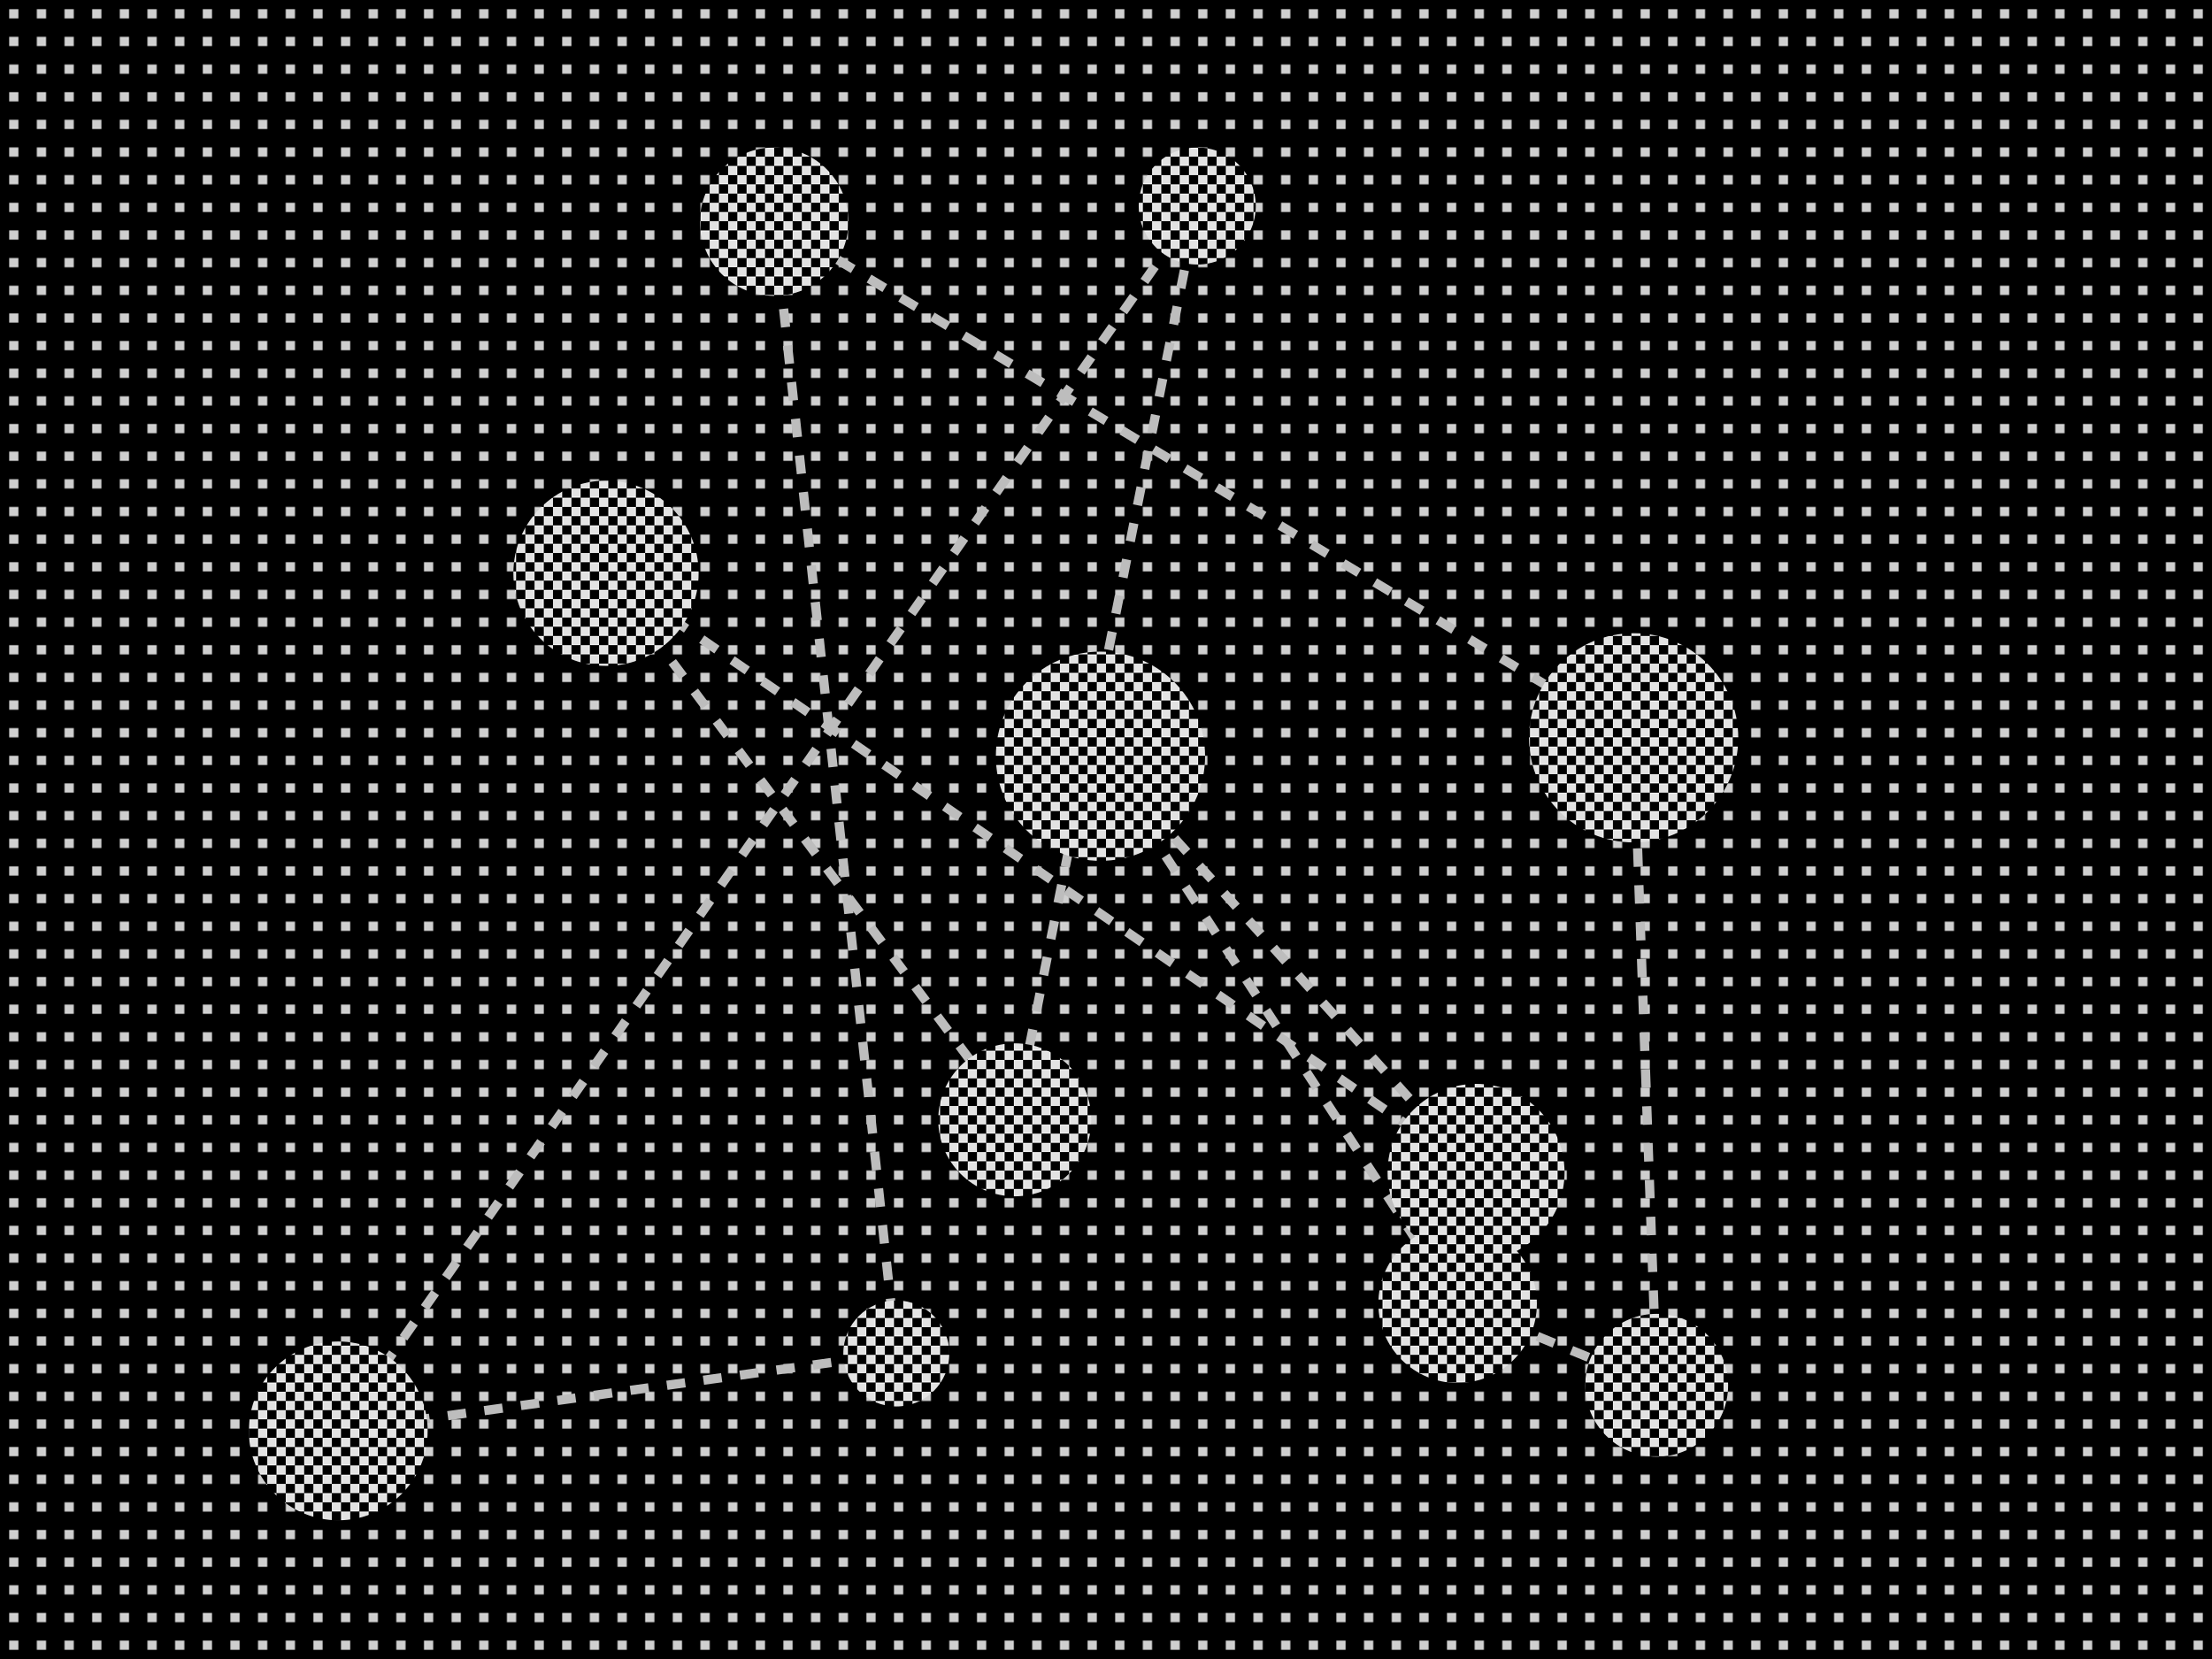
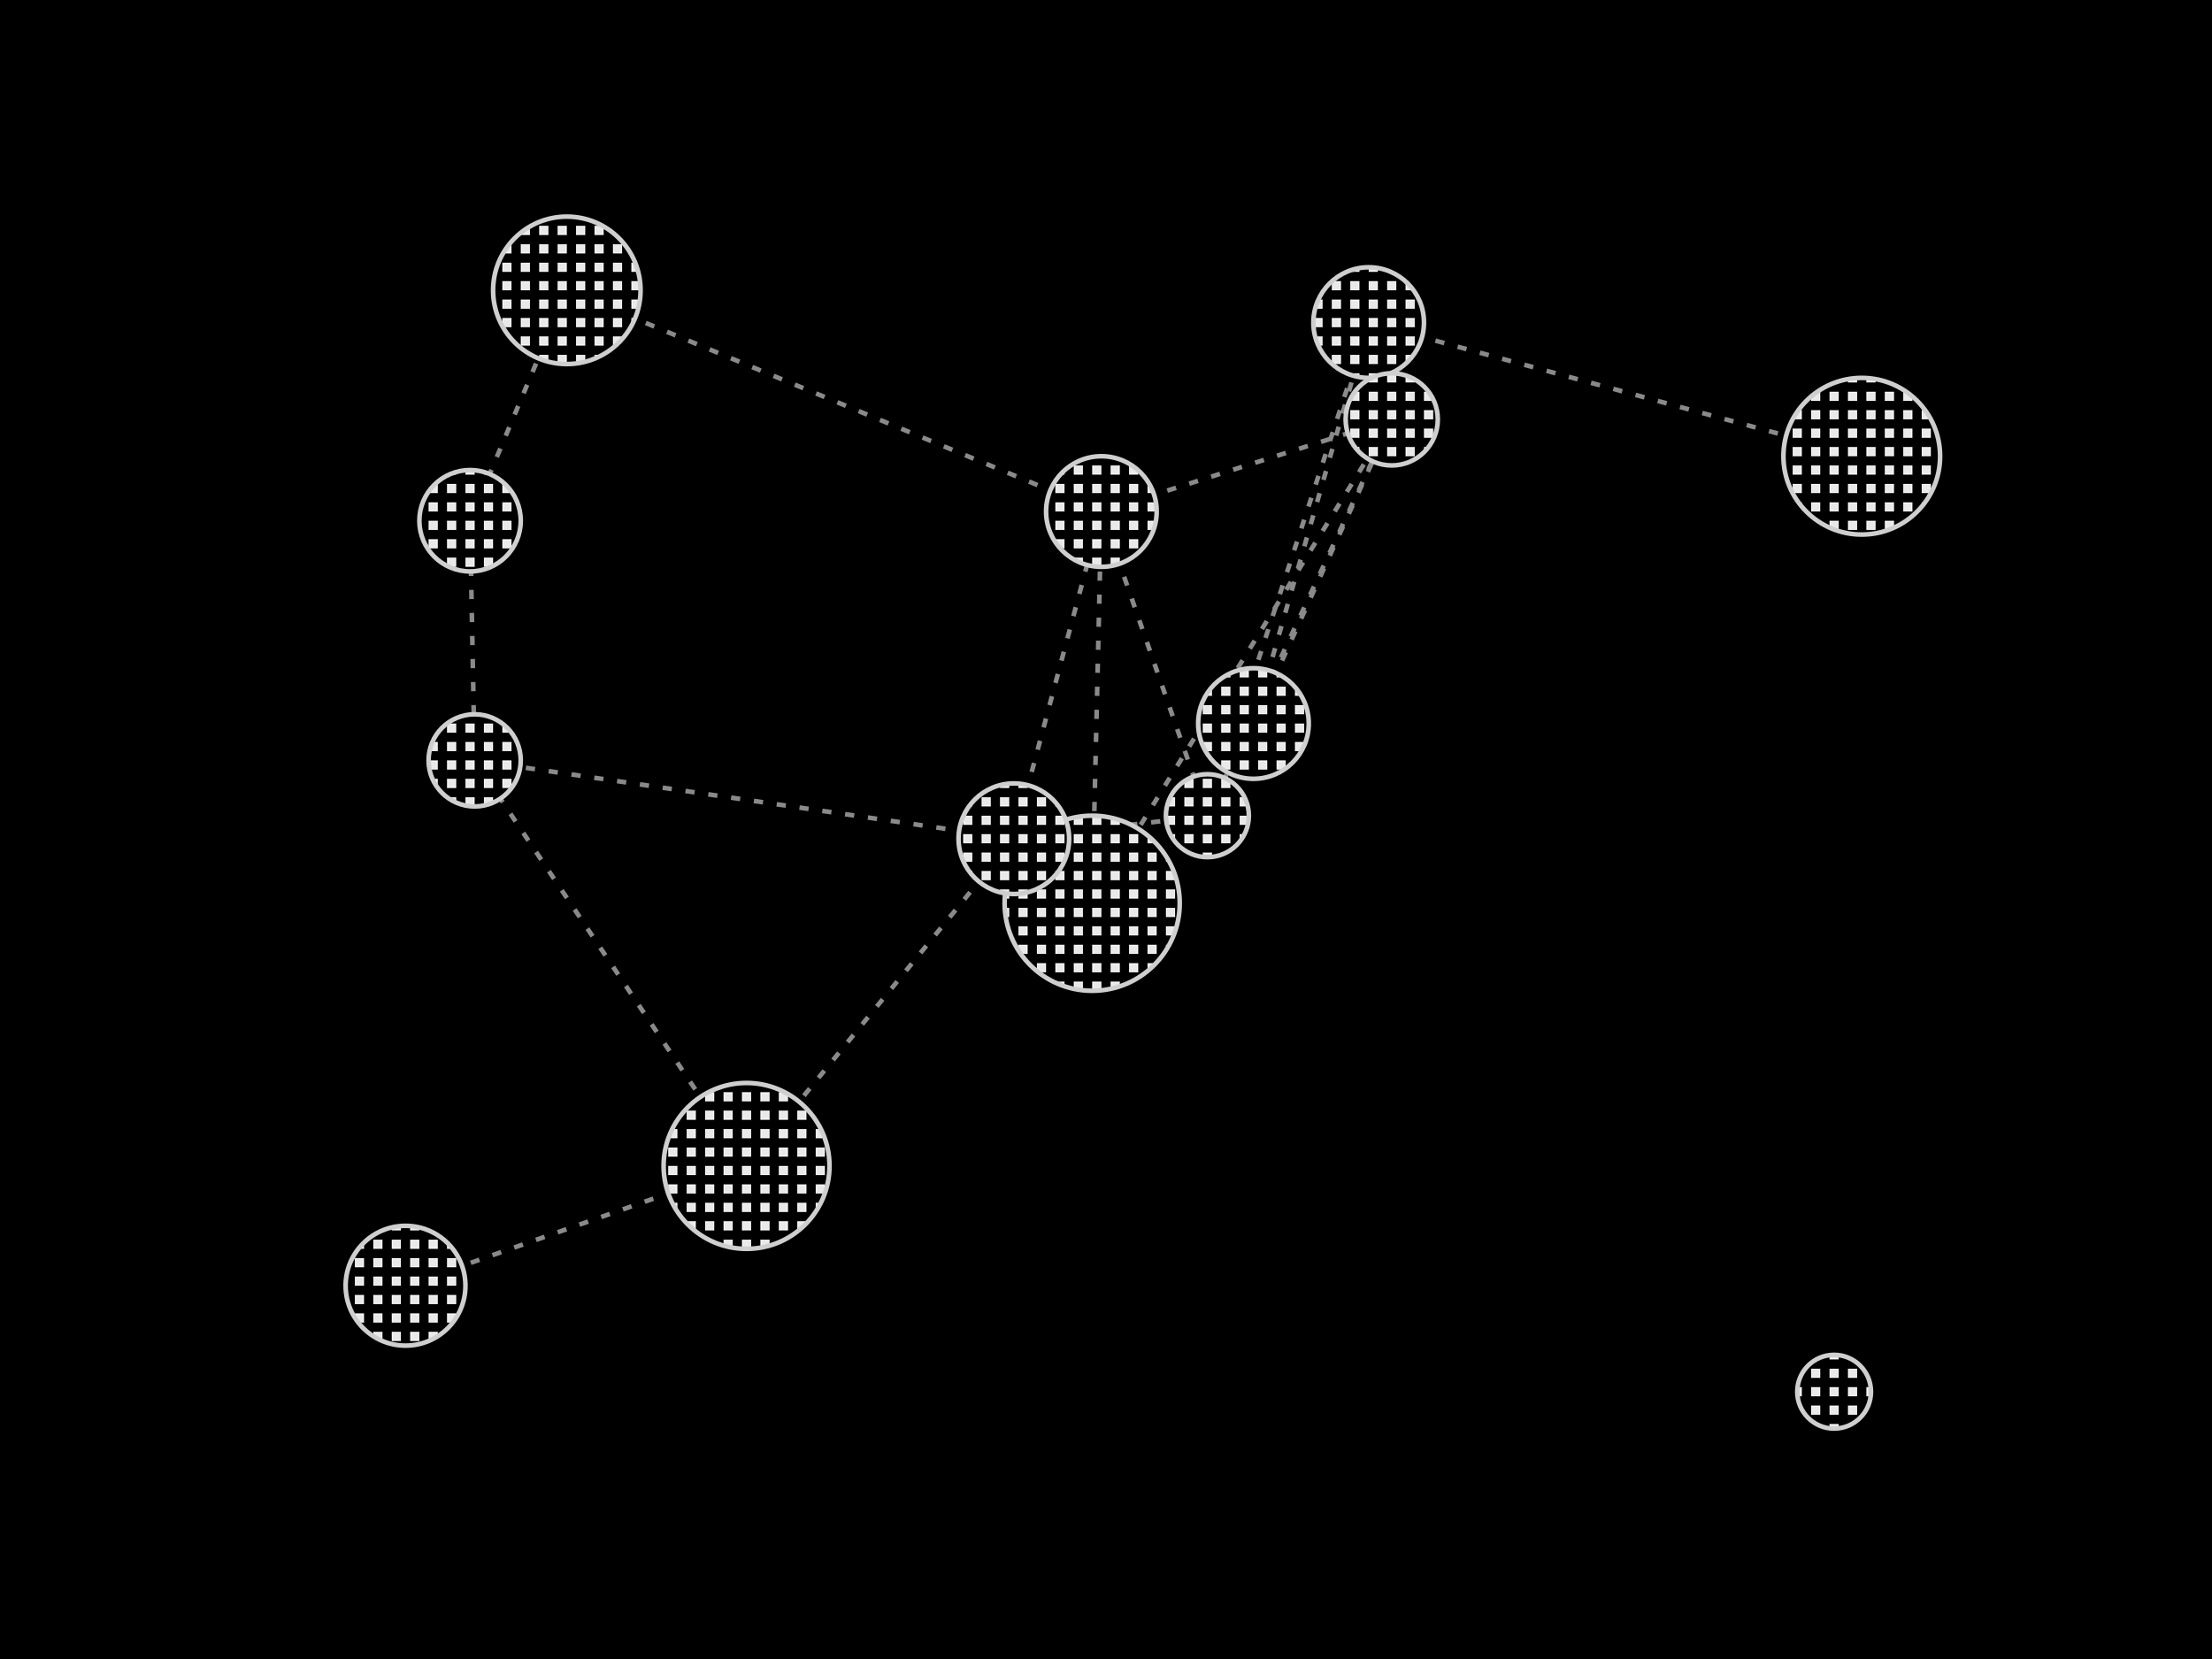
- <svg xmlns="http://www.w3.org/2000/svg" viewBox="0 0 480 360" preserveAspectRatio="xMidYMid slice">
+ <svg xmlns="http://www.w3.org/2000/svg" width="480" height="360" viewBox="0 0 480 360">
  <defs>
    <pattern id="dg" width="6" height="6" patternUnits="userSpaceOnUse">
      <rect width="6" height="6" fill="#000" />
      <rect x="2" y="2" width="2" height="2" fill="#cfcfcf" />
    </pattern>
    <pattern id="dh" width="4" height="4" patternUnits="userSpaceOnUse">
-       <rect width="4" height="4" fill="#e2e2e2" />
-       <rect width="2" height="2" fill="#000" />
-       <rect x="2" y="2" width="2" height="2" fill="#000" />
+       <rect width="4" height="4" fill="#000" />
+       <rect x="1" y="1" width="2" height="2" fill="#e9e9e9" />
    </pattern>
  </defs>
-   <rect width="480" height="360" fill="url(#dg)" />
-   <line x1="220.2" y1="243.0" x2="259.8" y2="44.7" stroke="#bdbdbd" stroke-width="2" stroke-dasharray="4 4" />
-   <line x1="168.0" y1="48.1" x2="354.5" y2="160.1" stroke="#bdbdbd" stroke-width="2" stroke-dasharray="4 4" />
-   <line x1="238.8" y1="164.1" x2="320.3" y2="254.4" stroke="#bdbdbd" stroke-width="2" stroke-dasharray="4 4" />
-   <line x1="259.8" y1="44.7" x2="73.4" y2="310.5" stroke="#bdbdbd" stroke-width="2" stroke-dasharray="4 4" />
-   <line x1="354.5" y1="160.1" x2="359.5" y2="300.6" stroke="#bdbdbd" stroke-width="2" stroke-dasharray="4 4" />
-   <line x1="320.3" y1="254.4" x2="131.5" y2="124.4" stroke="#bdbdbd" stroke-width="2" stroke-dasharray="4 4" />
-   <line x1="73.4" y1="310.5" x2="194.5" y2="293.7" stroke="#bdbdbd" stroke-width="2" stroke-dasharray="4 4" />
-   <line x1="359.5" y1="300.6" x2="316.3" y2="282.9" stroke="#bdbdbd" stroke-width="2" stroke-dasharray="4 4" />
-   <line x1="131.5" y1="124.4" x2="220.2" y2="243.0" stroke="#bdbdbd" stroke-width="2" stroke-dasharray="4 4" />
-   <line x1="194.5" y1="293.7" x2="168.0" y2="48.1" stroke="#bdbdbd" stroke-width="2" stroke-dasharray="4 4" />
-   <line x1="316.3" y1="282.9" x2="238.8" y2="164.1" stroke="#bdbdbd" stroke-width="2" stroke-dasharray="4 4" />
-   <circle cx="220.2" cy="243.0" r="16.6" fill="url(#dh)" />
-   <circle cx="168.0" cy="48.1" r="16.1" fill="url(#dh)" />
-   <circle cx="238.8" cy="164.1" r="22.7" fill="url(#dh)" />
-   <circle cx="259.8" cy="44.7" r="12.7" fill="url(#dh)" />
-   <circle cx="354.5" cy="160.1" r="22.7" fill="url(#dh)" />
-   <circle cx="320.3" cy="254.4" r="19.2" fill="url(#dh)" />
-   <circle cx="73.4" cy="310.5" r="19.4" fill="url(#dh)" />
-   <circle cx="359.5" cy="300.6" r="15.5" fill="url(#dh)" />
-   <circle cx="131.5" cy="124.4" r="20.1" fill="url(#dh)" />
-   <circle cx="194.5" cy="293.7" r="11.5" fill="url(#dh)" />
-   <circle cx="316.3" cy="282.9" r="17.2" fill="url(#dh)" />
+   <rect width="480" height="360" fill="#000" />
+   <line x1="237" y1="196" x2="220" y2="182" stroke="#8a8a8a" stroke-width="1" stroke-dasharray="2 3" />
+   <line x1="237" y1="196" x2="239" y2="111" stroke="#8a8a8a" stroke-width="1" stroke-dasharray="2 3" />
+   <line x1="237" y1="196" x2="302" y2="91" stroke="#8a8a8a" stroke-width="1" stroke-dasharray="2 3" />
+   <line x1="102" y1="113" x2="123" y2="63" stroke="#8a8a8a" stroke-width="1" stroke-dasharray="2 3" />
+   <line x1="102" y1="113" x2="103" y2="165" stroke="#8a8a8a" stroke-width="1" stroke-dasharray="2 3" />
+   <line x1="220" y1="182" x2="162" y2="253" stroke="#8a8a8a" stroke-width="1" stroke-dasharray="2 3" />
+   <line x1="220" y1="182" x2="239" y2="111" stroke="#8a8a8a" stroke-width="1" stroke-dasharray="2 3" />
+   <line x1="220" y1="182" x2="262" y2="177" stroke="#8a8a8a" stroke-width="1" stroke-dasharray="2 3" />
+   <line x1="220" y1="182" x2="103" y2="165" stroke="#8a8a8a" stroke-width="1" stroke-dasharray="2 3" />
+   <line x1="88" y1="279" x2="162" y2="253" stroke="#8a8a8a" stroke-width="1" stroke-dasharray="2 3" />
+   <line x1="272" y1="157" x2="297" y2="70" stroke="#8a8a8a" stroke-width="1" stroke-dasharray="2 3" />
+   <line x1="272" y1="157" x2="302" y2="91" stroke="#8a8a8a" stroke-width="1" stroke-dasharray="2 3" />
+   <line x1="272" y1="157" x2="262" y2="177" stroke="#8a8a8a" stroke-width="1" stroke-dasharray="2 3" />
+   <line x1="162" y1="253" x2="103" y2="165" stroke="#8a8a8a" stroke-width="1" stroke-dasharray="2 3" />
+   <line x1="297" y1="70" x2="262" y2="177" stroke="#8a8a8a" stroke-width="1" stroke-dasharray="2 3" />
+   <line x1="297" y1="70" x2="404" y2="99" stroke="#8a8a8a" stroke-width="1" stroke-dasharray="2 3" />
+   <line x1="239" y1="111" x2="302" y2="91" stroke="#8a8a8a" stroke-width="1" stroke-dasharray="2 3" />
+   <line x1="239" y1="111" x2="262" y2="177" stroke="#8a8a8a" stroke-width="1" stroke-dasharray="2 3" />
+   <line x1="239" y1="111" x2="123" y2="63" stroke="#8a8a8a" stroke-width="1" stroke-dasharray="2 3" />
+   <line x1="302" y1="91" x2="262" y2="177" stroke="#8a8a8a" stroke-width="1" stroke-dasharray="2 3" />
+   <circle cx="237" cy="196" r="19" fill="url(#dh)" stroke="#cfcfcf" stroke-width="1" />
+   <circle cx="102" cy="113" r="11" fill="url(#dh)" stroke="#cfcfcf" stroke-width="1" />
+   <circle cx="220" cy="182" r="12" fill="url(#dh)" stroke="#cfcfcf" stroke-width="1" />
+   <circle cx="88" cy="279" r="13" fill="url(#dh)" stroke="#cfcfcf" stroke-width="1" />
+   <circle cx="272" cy="157" r="12" fill="url(#dh)" stroke="#cfcfcf" stroke-width="1" />
+   <circle cx="162" cy="253" r="18" fill="url(#dh)" stroke="#cfcfcf" stroke-width="1" />
+   <circle cx="297" cy="70" r="12" fill="url(#dh)" stroke="#cfcfcf" stroke-width="1" />
+   <circle cx="239" cy="111" r="12" fill="url(#dh)" stroke="#cfcfcf" stroke-width="1" />
+   <circle cx="302" cy="91" r="10" fill="url(#dh)" stroke="#cfcfcf" stroke-width="1" />
+   <circle cx="262" cy="177" r="9" fill="url(#dh)" stroke="#cfcfcf" stroke-width="1" />
+   <circle cx="123" cy="63" r="16" fill="url(#dh)" stroke="#cfcfcf" stroke-width="1" />
+   <circle cx="398" cy="302" r="8" fill="url(#dh)" stroke="#cfcfcf" stroke-width="1" />
+   <circle cx="103" cy="165" r="10" fill="url(#dh)" stroke="#cfcfcf" stroke-width="1" />
+   <circle cx="404" cy="99" r="17" fill="url(#dh)" stroke="#cfcfcf" stroke-width="1" />
</svg>
